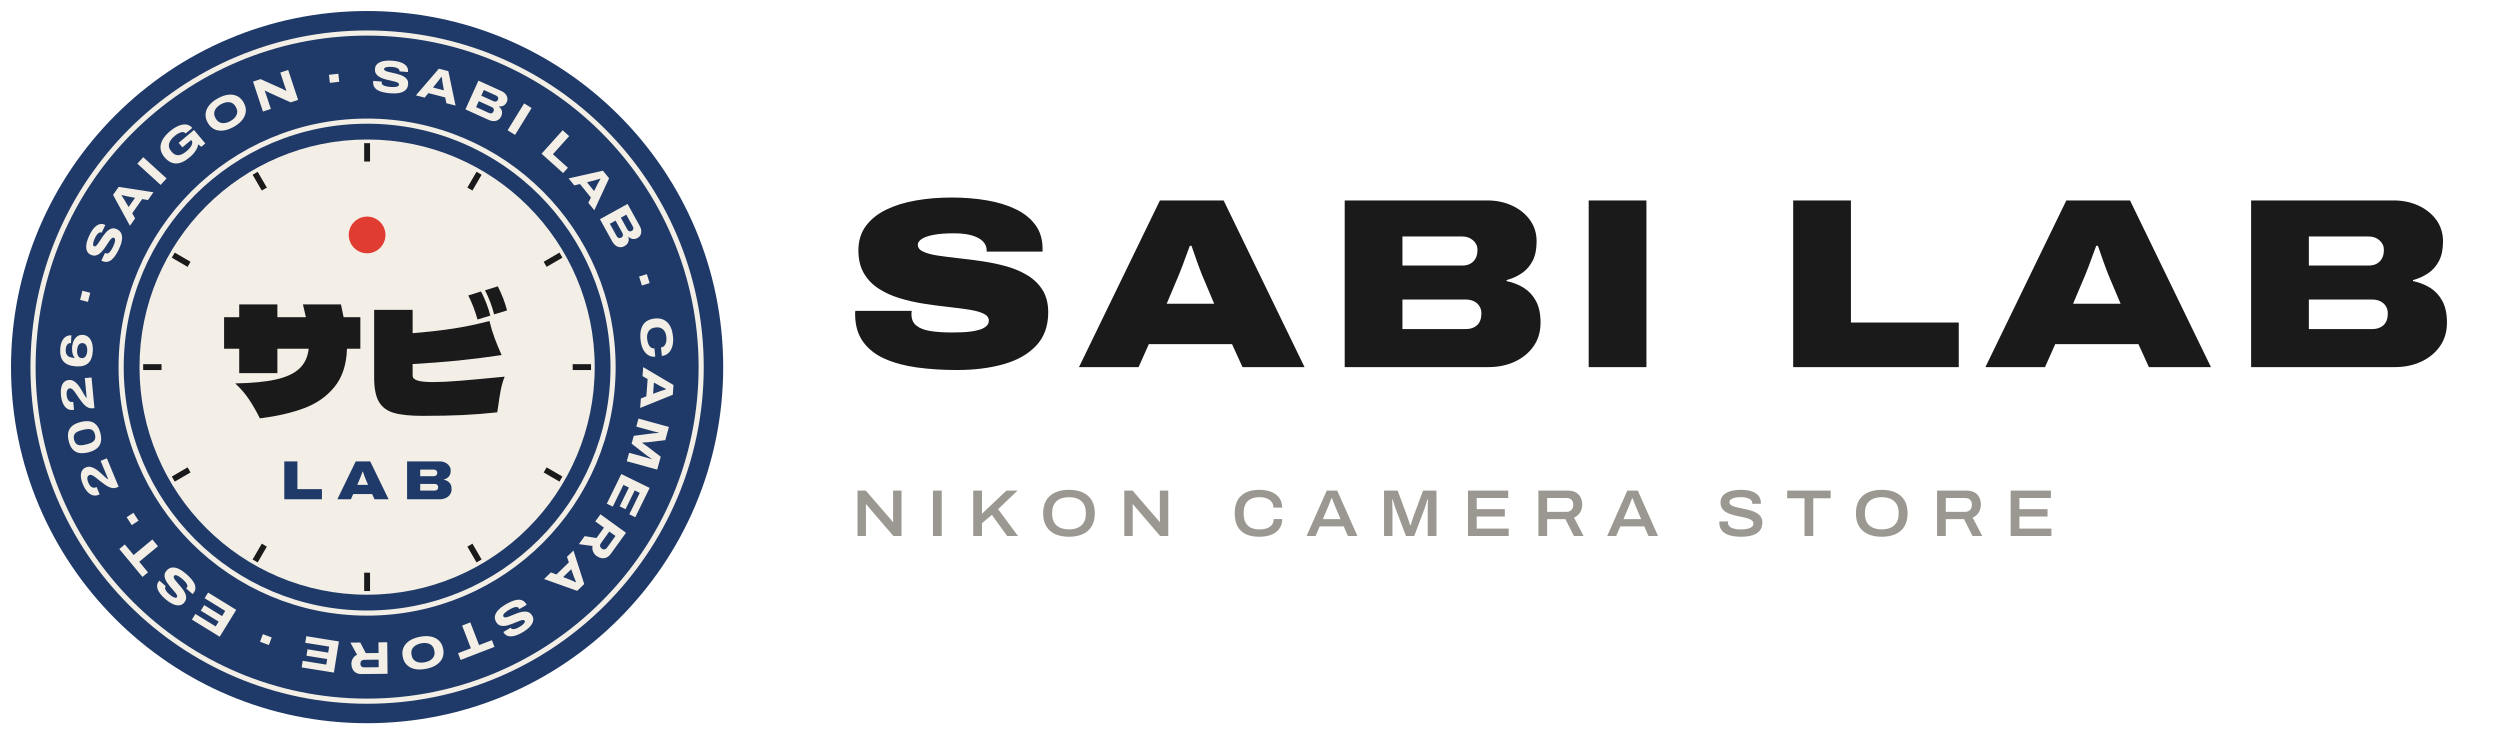
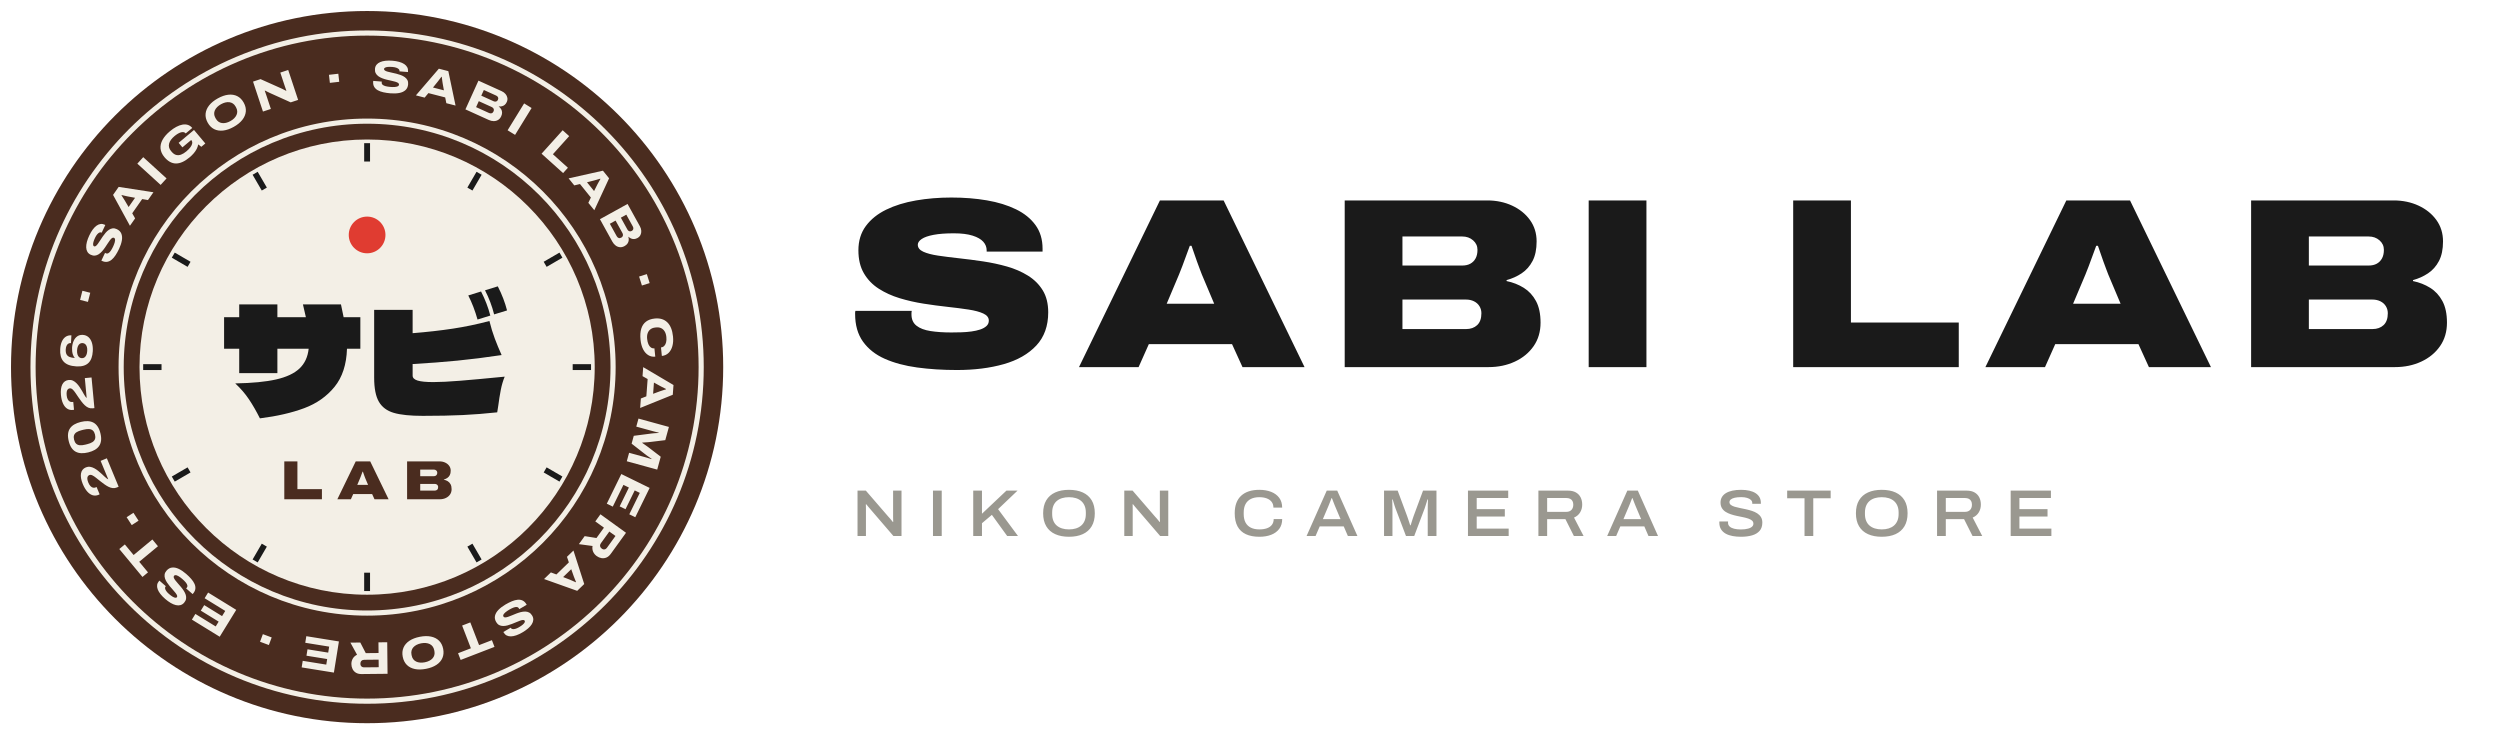
<svg xmlns="http://www.w3.org/2000/svg" viewBox="0 0 681 200">
-   <circle cx="100" cy="100" r="97" fill="#1F3A68" />
+   <circle cx="100" cy="100" r="97" fill="#4A2C1F" />
  <circle cx="100" cy="100" r="62" fill="#F3EFE6" />
  <circle cx="100" cy="100" r="91" fill="none" stroke="#F3EFE6" stroke-width="1.4" />
  <circle cx="100" cy="100" r="67" fill="none" stroke="#F3EFE6" stroke-width="1.4" />
  <path d="M106.333 25.418Q105.305 25.333 104.421 25.136Q103.538 24.939 102.892 24.574Q102.246 24.208 101.914 23.621Q101.581 23.034 101.652 22.175Q101.654 22.15 101.658 22.11Q101.661 22.07 101.676 22.036L104.013 22.228Q103.997 22.277 103.988 22.335Q103.98 22.393 103.974 22.459Q103.943 22.84 104.225 23.09Q104.506 23.34 105.05 23.479Q105.593 23.618 106.324 23.679Q106.634 23.704 106.957 23.71Q107.28 23.715 107.582 23.69Q107.884 23.666 108.128 23.594Q108.373 23.522 108.525 23.391Q108.677 23.26 108.693 23.061Q108.716 22.778 108.442 22.59Q108.168 22.401 107.686 22.26Q107.204 22.118 106.6 21.991Q105.996 21.864 105.351 21.706Q104.706 21.549 104.111 21.318Q103.516 21.088 103.05 20.75Q102.584 20.413 102.334 19.922Q102.085 19.431 102.141 18.755Q102.195 18.095 102.566 17.636Q102.936 17.176 103.569 16.906Q104.203 16.636 105.055 16.548Q105.907 16.46 106.919 16.544Q107.949 16.628 108.757 16.858Q109.564 17.087 110.115 17.453Q110.666 17.819 110.931 18.32Q111.196 18.82 111.144 19.447L111.13 19.626L108.818 19.436L108.827 19.32Q108.849 19.056 108.623 18.832Q108.398 18.608 107.959 18.449Q107.52 18.29 106.898 18.239Q106.124 18.176 105.623 18.232Q105.121 18.288 104.874 18.436Q104.627 18.584 104.61 18.785Q104.589 19.045 104.864 19.223Q105.139 19.4 105.622 19.531Q106.105 19.662 106.709 19.789Q107.312 19.916 107.957 20.075Q108.602 20.233 109.198 20.455Q109.794 20.677 110.26 21.013Q110.727 21.348 110.977 21.822Q111.228 22.296 111.174 22.954Q111.089 23.976 110.447 24.555Q109.804 25.134 108.741 25.331Q107.678 25.529 106.333 25.418ZM113.292 25.977 119.543 18.713 122.125 19.377 124.093 28.756 121.581 28.11 121.274 26.538 116.697 25.361 115.675 26.59ZM117.944 23.838 120.918 24.603 120.566 22.621Q120.546 22.49 120.51 22.246Q120.474 22.002 120.44 21.732Q120.405 21.462 120.377 21.239Q120.348 21.016 120.336 20.931L120.244 20.907Q120.091 21.11 119.894 21.373Q119.696 21.637 119.513 21.884Q119.33 22.13 119.207 22.279ZM126.783 29.795 130.33 21.969 136.672 24.843Q137.306 25.131 137.705 25.607Q138.105 26.083 138.205 26.65Q138.305 27.217 138.044 27.793Q137.82 28.288 137.474 28.571Q137.129 28.854 136.72 28.946Q136.311 29.039 135.885 28.985L135.864 29.031Q136.261 29.321 136.502 29.722Q136.743 30.123 136.766 30.61Q136.79 31.097 136.537 31.656Q136.226 32.343 135.687 32.669Q135.148 32.995 134.489 32.992Q133.83 32.989 133.153 32.682ZM129.686 29.181 133.206 30.776Q133.586 30.948 133.919 30.854Q134.252 30.76 134.444 30.337Q134.548 30.107 134.528 29.879Q134.508 29.65 134.352 29.459Q134.196 29.267 133.902 29.134L130.422 27.557ZM131.101 26.06 134.425 27.567Q134.703 27.693 134.937 27.68Q135.172 27.668 135.355 27.536Q135.538 27.404 135.644 27.169Q135.806 26.812 135.665 26.507Q135.525 26.202 135.166 26.04L131.801 24.515ZM138.272 35.489 142.773 28.169 144.809 29.422 140.308 36.741ZM147.523 41.869 153.27 35.481 155.047 37.08 150.61 42.011 154.7 45.691 153.389 47.148ZM154.889 48.587 164.241 46.497 165.915 48.573 161.889 57.269 160.261 55.25 160.954 53.807 157.988 50.128 156.433 50.503ZM159.897 49.651 161.825 52.042 162.727 50.243Q162.789 50.126 162.906 49.909Q163.023 49.691 163.157 49.454Q163.29 49.217 163.401 49.021Q163.511 48.825 163.552 48.749L163.493 48.676Q163.249 48.747 162.933 48.84Q162.617 48.934 162.323 49.022Q162.029 49.11 161.841 49.156ZM163.425 59.71 170.946 55.554 174.314 61.648Q174.65 62.258 174.686 62.878Q174.722 63.498 174.463 64.013Q174.205 64.527 173.652 64.833Q173.175 65.096 172.729 65.117Q172.284 65.137 171.9 64.967Q171.517 64.797 171.207 64.499L171.163 64.523Q171.308 64.992 171.262 65.458Q171.216 65.924 170.944 66.328Q170.672 66.733 170.134 67.03Q169.475 67.395 168.847 67.334Q168.22 67.274 167.694 66.878Q167.167 66.481 166.808 65.831ZM166.12 60.952 167.989 64.335Q168.191 64.699 168.514 64.823Q168.837 64.947 169.244 64.722Q169.465 64.6 169.586 64.405Q169.706 64.21 169.695 63.963Q169.685 63.716 169.529 63.434L167.681 60.09ZM169.119 59.295 170.884 62.49Q171.032 62.757 171.227 62.887Q171.423 63.017 171.649 63.02Q171.874 63.024 172.1 62.899Q172.443 62.709 172.512 62.381Q172.582 62.052 172.391 61.707L170.604 58.474ZM174.09 75.329 176.196 74.666 176.966 77.113 174.86 77.776ZM174.48 92.562Q174.297 90.782 174.679 89.541Q175.06 88.3 175.986 87.606Q176.911 86.913 178.358 86.765Q180.477 86.547 181.768 87.798Q183.059 89.048 183.326 91.657Q183.476 93.12 183.157 94.278Q182.838 95.436 182.108 96.143Q181.378 96.85 180.289 96.962L180.051 94.642Q180.601 94.585 180.955 94.211Q181.309 93.837 181.454 93.22Q181.599 92.602 181.517 91.8Q181.423 90.887 181.053 90.278Q180.683 89.669 180.098 89.392Q179.514 89.115 178.771 89.191L178.46 89.223Q177.72 89.299 177.197 89.69Q176.675 90.081 176.431 90.748Q176.186 91.416 176.279 92.318Q176.367 93.173 176.627 93.766Q176.887 94.359 177.305 94.653Q177.722 94.946 178.265 94.891L178.497 97.153Q177.438 97.262 176.584 96.736Q175.73 96.211 175.183 95.145Q174.636 94.08 174.48 92.562ZM175.207 100.009 183.461 104.879 183.263 107.538 174.379 111.131 174.571 108.545 176.064 107.965 176.415 103.252 175.024 102.463ZM178.134 104.21 177.906 107.273 179.794 106.576Q179.92 106.533 180.154 106.455Q180.388 106.377 180.647 106.295Q180.907 106.213 181.122 106.146Q181.336 106.078 181.418 106.051L181.425 105.956Q181.198 105.842 180.904 105.694Q180.61 105.546 180.335 105.41Q180.06 105.273 179.891 105.178ZM173.923 114.022 182.21 116.295 181.223 119.896 177.049 120.402Q176.807 120.431 176.435 120.46Q176.063 120.488 175.669 120.515Q175.275 120.542 174.965 120.56L174.942 120.644Q175.175 120.804 175.483 121.02Q175.791 121.236 176.104 121.458Q176.416 121.68 176.638 121.845L179.984 124.412L179.023 127.919L170.736 125.646L171.368 123.341L175.834 124.566Q176.079 124.633 176.375 124.72Q176.671 124.808 176.957 124.9Q177.244 124.991 177.452 125.056L177.479 124.959Q177.277 124.829 177.005 124.642Q176.733 124.456 176.466 124.271Q176.199 124.086 176.006 123.937L172.051 120.852L172.637 118.714L177.615 118.071Q177.948 118.035 178.288 118.007Q178.628 117.979 178.921 117.967Q179.215 117.956 179.403 117.942L179.429 117.846Q179.261 117.813 178.99 117.745Q178.718 117.677 178.408 117.598Q178.097 117.519 177.789 117.435L173.323 116.211ZM169.247 129.128 176.963 132.909 173.05 140.896 171.421 140.097 174.279 134.262 172.898 133.585 170.385 138.715 168.797 137.937 171.31 132.807 169.822 132.078 166.919 138.004 165.29 137.205ZM163.558 140.094 170.524 145.126 166.385 150.856Q165.839 151.612 165.174 151.881Q164.509 152.149 163.826 152.029Q163.142 151.909 162.54 151.475Q161.888 151.004 161.574 150.297Q161.259 149.591 161.409 148.726L157.686 148.224L159.264 146.04L162.477 146.557L164.516 143.735L162.159 142.032ZM165.981 144.793 163.685 147.971Q163.399 148.368 163.468 148.77Q163.538 149.172 163.924 149.451Q164.184 149.639 164.441 149.668Q164.698 149.696 164.93 149.573Q165.163 149.449 165.358 149.179L167.653 146.001ZM156.208 149.967 159.143 159.09 157.228 160.946 148.201 157.73 150.063 155.925 151.564 156.484 154.957 153.194 154.441 151.68ZM155.605 155.052 153.4 157.19 155.275 157.924Q155.397 157.975 155.624 158.072Q155.851 158.168 156.099 158.28Q156.347 158.391 156.553 158.483Q156.758 158.575 156.837 158.609L156.905 158.543Q156.812 158.307 156.69 158.001Q156.568 157.695 156.453 157.41Q156.338 157.126 156.276 156.943ZM137.709 164.657Q138.599 164.135 139.435 163.789Q140.271 163.442 141.009 163.37Q141.748 163.297 142.358 163.586Q142.967 163.875 143.404 164.619Q143.416 164.641 143.436 164.676Q143.457 164.71 143.464 164.747L141.441 165.933Q141.427 165.884 141.4 165.832Q141.374 165.779 141.34 165.722Q141.147 165.392 140.773 165.35Q140.399 165.308 139.874 165.506Q139.349 165.704 138.716 166.076Q138.448 166.233 138.181 166.414Q137.913 166.595 137.681 166.789Q137.448 166.983 137.289 167.183Q137.131 167.382 137.082 167.577Q137.033 167.771 137.133 167.943Q137.277 168.188 137.61 168.184Q137.942 168.181 138.418 168.02Q138.894 167.858 139.461 167.615Q140.028 167.372 140.646 167.13Q141.265 166.887 141.884 166.734Q142.504 166.58 143.079 166.588Q143.654 166.596 144.141 166.855Q144.627 167.113 144.97 167.698Q145.305 168.269 145.266 168.858Q145.228 169.447 144.865 170.032Q144.502 170.617 143.856 171.179Q143.209 171.741 142.333 172.255Q141.441 172.778 140.649 173.055Q139.857 173.331 139.196 173.349Q138.534 173.366 138.03 173.109Q137.525 172.852 137.206 172.309L137.116 172.154L139.116 170.981L139.175 171.081Q139.309 171.309 139.622 171.363Q139.936 171.416 140.386 171.294Q140.837 171.171 141.375 170.855Q142.045 170.463 142.423 170.128Q142.801 169.794 142.918 169.531Q143.035 169.267 142.933 169.094Q142.801 168.868 142.474 168.881Q142.147 168.894 141.676 169.065Q141.206 169.235 140.639 169.479Q140.072 169.722 139.453 169.963Q138.834 170.205 138.219 170.366Q137.604 170.527 137.029 170.52Q136.455 170.514 135.977 170.27Q135.5 170.027 135.166 169.457Q134.647 168.573 134.84 167.73Q135.033 166.887 135.789 166.114Q136.545 165.341 137.709 164.657ZM128.112 169.542 130.5 175.731 133.995 174.383 134.7 176.211 125.481 179.768 124.776 177.94 128.27 176.592 125.882 170.403ZM114.364 173.459Q116.055 173.128 117.393 173.403Q118.732 173.678 119.592 174.522Q120.451 175.367 120.72 176.745Q120.992 178.134 120.513 179.239Q120.035 180.344 118.898 181.1Q117.761 181.856 116.07 182.186Q114.359 182.521 113.027 182.247Q111.694 181.974 110.834 181.131Q109.975 180.287 109.703 178.898Q109.434 177.52 109.913 176.414Q110.391 175.308 111.522 174.551Q112.653 173.793 114.364 173.459ZM114.708 175.241Q114.023 175.374 113.488 175.649Q112.953 175.924 112.6 176.319Q112.248 176.713 112.111 177.216Q111.975 177.718 112.089 178.298L112.145 178.585Q112.257 179.162 112.572 179.571Q112.886 179.981 113.361 180.211Q113.836 180.441 114.434 180.49Q115.033 180.54 115.717 180.406Q116.402 180.272 116.937 180.001Q117.473 179.73 117.826 179.338Q118.18 178.946 118.313 178.449Q118.447 177.952 118.334 177.375L118.278 177.088Q118.164 176.509 117.853 176.094Q117.541 175.679 117.066 175.446Q116.59 175.214 115.991 175.16Q115.392 175.107 114.708 175.241ZM105.48 174.948 105.568 183.54 98.5 183.612Q97.567 183.622 96.956 183.247Q96.345 182.871 96.035 182.25Q95.726 181.629 95.718 180.886Q95.71 180.082 96.092 179.41Q96.474 178.737 97.259 178.344L95.451 175.05L98.146 175.023L99.637 177.915L103.119 177.88L103.09 174.972ZM103.138 179.687 99.217 179.727Q98.728 179.732 98.446 180.027Q98.164 180.322 98.168 180.798Q98.172 181.119 98.301 181.343Q98.431 181.567 98.668 181.68Q98.906 181.793 99.238 181.79L103.159 181.75ZM92.32 174.73 90.953 183.213 82.172 181.798 82.461 180.007 88.877 181.041 89.121 179.522 83.482 178.613 83.763 176.868 89.403 177.776 89.666 176.14 83.152 175.091 83.441 173.299ZM74.009 173.637 73.239 175.707 70.835 174.813 71.604 172.743ZM64.351 166.126 59.847 173.444 52.273 168.782 53.224 167.236 58.758 170.643 59.564 169.333 54.7 166.338 55.627 164.833 60.491 167.827 61.36 166.416 55.741 162.957 56.692 161.412ZM50.717 156.336Q51.495 157.013 52.09 157.695Q52.685 158.377 52.989 159.054Q53.292 159.731 53.212 160.401Q53.132 161.071 52.566 161.722Q52.55 161.741 52.523 161.771Q52.497 161.801 52.465 161.819L50.696 160.28Q50.738 160.251 50.779 160.209Q50.82 160.167 50.864 160.117Q51.115 159.828 51.036 159.46Q50.957 159.092 50.602 158.658Q50.247 158.224 49.693 157.742Q49.459 157.538 49.202 157.342Q48.945 157.146 48.687 156.988Q48.429 156.829 48.189 156.742Q47.95 156.655 47.75 156.671Q47.55 156.686 47.419 156.836Q47.233 157.05 47.342 157.365Q47.451 157.679 47.755 158.079Q48.06 158.479 48.471 158.939Q48.882 159.399 49.309 159.907Q49.735 160.416 50.078 160.955Q50.421 161.493 50.597 162.041Q50.772 162.589 50.682 163.132Q50.592 163.676 50.147 164.187Q49.712 164.686 49.142 164.837Q48.571 164.988 47.901 164.831Q47.23 164.673 46.492 164.239Q45.754 163.805 44.987 163.138Q44.207 162.46 43.693 161.797Q43.178 161.134 42.951 160.513Q42.724 159.891 42.807 159.331Q42.89 158.771 43.303 158.296L43.421 158.161L45.171 159.683L45.095 159.771Q44.921 159.971 44.97 160.285Q45.019 160.599 45.279 160.987Q45.538 161.375 46.009 161.785Q46.594 162.294 47.032 162.546Q47.469 162.798 47.756 162.825Q48.043 162.852 48.175 162.701Q48.347 162.503 48.23 162.197Q48.114 161.891 47.802 161.5Q47.491 161.108 47.08 160.648Q46.668 160.188 46.242 159.678Q45.817 159.169 45.468 158.637Q45.119 158.105 44.943 157.558Q44.766 157.012 44.845 156.482Q44.923 155.952 45.357 155.454Q46.03 154.68 46.891 154.594Q47.752 154.509 48.725 154.979Q49.698 155.449 50.717 156.336ZM43.03 148.794 37.924 153.029 40.315 155.912 38.807 157.162 32.499 149.556 34.007 148.305 36.398 151.188 41.504 146.954ZM37.74 141.837 35.886 143.037 34.492 140.884 36.346 139.684ZM32.318 132.586 31.82 132.792Q31.248 133.029 30.67 132.952Q30.093 132.874 29.524 132.585Q28.955 132.296 28.397 131.892Q27.84 131.487 27.307 131.066Q26.691 130.577 26.154 130.141Q25.616 129.705 25.155 129.482Q24.693 129.26 24.325 129.412Q24.039 129.53 23.898 129.799Q23.757 130.067 23.791 130.48Q23.825 130.894 24.063 131.47Q24.314 132.076 24.645 132.414Q24.975 132.753 25.331 132.837Q25.687 132.922 26.028 132.781L26.313 132.662L27.135 134.645Q27.057 134.691 26.992 134.726Q26.928 134.76 26.844 134.795Q26.017 135.138 25.236 134.903Q24.455 134.667 23.766 133.895Q23.077 133.122 22.551 131.851Q22.219 131.05 22.09 130.334Q21.961 129.617 22.054 129.022Q22.148 128.426 22.479 127.99Q22.81 127.553 23.392 127.312Q23.966 127.074 24.54 127.162Q25.114 127.25 25.677 127.553Q26.239 127.855 26.764 128.281Q27.288 128.706 27.766 129.147Q28.084 129.451 28.393 129.743Q28.702 130.036 28.979 130.257Q29.255 130.478 29.493 130.568L27.41 125.542L29.109 124.838ZM27.348 118.006Q27.629 119.138 27.528 120.002Q27.428 120.867 26.986 121.5Q26.543 122.133 25.803 122.556Q25.063 122.979 24.058 123.228Q23.053 123.477 22.201 123.449Q21.349 123.421 20.668 123.073Q19.986 122.725 19.493 122.008Q19 121.29 18.72 120.159Q18.439 119.027 18.54 118.162Q18.64 117.297 19.079 116.666Q19.518 116.034 20.257 115.611Q20.997 115.188 22.003 114.939Q23.008 114.689 23.86 114.718Q24.711 114.746 25.397 115.092Q26.082 115.439 26.575 116.157Q27.068 116.875 27.348 118.006ZM25.88 118.37Q25.7 117.645 25.306 117.286Q24.913 116.927 24.29 116.877Q23.667 116.828 22.8 117.043L22.259 117.177Q21.392 117.392 20.87 117.725Q20.349 118.058 20.175 118.558Q20 119.058 20.18 119.783Q20.357 120.497 20.746 120.864Q21.135 121.23 21.752 121.283Q22.37 121.337 23.237 121.122L23.778 120.987Q24.645 120.772 25.172 120.436Q25.699 120.099 25.878 119.591Q26.056 119.084 25.88 118.37ZM25.718 111.174 25.181 111.224Q24.564 111.282 24.035 111.037Q23.507 110.793 23.048 110.349Q22.59 109.905 22.176 109.354Q21.763 108.804 21.378 108.244Q20.933 107.595 20.549 107.02Q20.164 106.445 19.788 106.096Q19.413 105.747 19.016 105.784Q18.709 105.813 18.495 106.028Q18.281 106.243 18.191 106.647Q18.101 107.052 18.159 107.673Q18.221 108.326 18.436 108.747Q18.652 109.168 18.968 109.354Q19.283 109.539 19.65 109.505L19.958 109.476L20.158 111.613Q20.07 111.634 19.998 111.648Q19.927 111.662 19.835 111.67Q18.944 111.754 18.267 111.299Q17.59 110.844 17.16 109.902Q16.73 108.961 16.602 107.591Q16.521 106.728 16.609 106.005Q16.697 105.283 16.962 104.741Q17.227 104.2 17.672 103.88Q18.117 103.561 18.744 103.502Q19.363 103.444 19.886 103.698Q20.408 103.951 20.856 104.406Q21.305 104.861 21.68 105.422Q22.056 105.983 22.383 106.545Q22.597 106.93 22.806 107.3Q23.015 107.671 23.214 107.964Q23.413 108.257 23.613 108.413L23.106 102.996L24.936 102.824ZM25.275 95.669Q25.215 96.737 24.923 97.539Q24.632 98.341 24.094 98.866Q23.555 99.391 22.737 99.63Q21.918 99.869 20.811 99.806Q19.555 99.735 18.686 99.396Q17.816 99.057 17.293 98.461Q16.769 97.865 16.554 97.027Q16.339 96.188 16.4 95.113Q16.469 93.899 16.849 93.041Q17.23 92.183 17.885 91.738Q18.541 91.293 19.453 91.345L19.333 93.451Q18.873 93.424 18.567 93.638Q18.262 93.851 18.099 94.253Q17.936 94.654 17.905 95.198Q17.858 96.034 18.129 96.527Q18.4 97.02 18.963 97.243Q19.525 97.467 20.381 97.516Q20.056 97.142 19.884 96.667Q19.712 96.192 19.658 95.689Q19.605 95.187 19.629 94.766Q19.691 93.676 20.059 92.863Q20.428 92.049 21.06 91.612Q21.691 91.175 22.545 91.224Q23.484 91.277 24.121 91.854Q24.758 92.432 25.053 93.413Q25.348 94.394 25.275 95.669ZM23.764 95.594Q23.801 94.945 23.66 94.474Q23.518 94.004 23.218 93.74Q22.917 93.475 22.484 93.451Q22.061 93.427 21.743 93.645Q21.425 93.863 21.228 94.307Q21.031 94.751 20.993 95.422Q20.956 96.065 21.101 96.54Q21.246 97.014 21.544 97.278Q21.842 97.542 22.272 97.567Q22.691 97.59 23.012 97.365Q23.333 97.14 23.53 96.689Q23.728 96.237 23.764 95.594ZM23.958 82.236 21.816 81.698 22.441 79.21 24.583 79.748ZM32.422 67.817Q31.98 68.75 31.485 69.507Q30.99 70.265 30.42 70.74Q29.851 71.216 29.184 71.321Q28.518 71.425 27.738 71.056Q27.715 71.046 27.679 71.029Q27.643 71.011 27.616 70.985L28.619 68.865Q28.659 68.898 28.71 68.926Q28.761 68.955 28.822 68.983Q29.167 69.147 29.5 68.971Q29.833 68.795 30.155 68.336Q30.477 67.876 30.791 67.213Q30.924 66.932 31.042 66.631Q31.161 66.331 31.244 66.04Q31.327 65.749 31.346 65.494Q31.365 65.24 31.296 65.052Q31.227 64.863 31.047 64.778Q30.79 64.657 30.517 64.847Q30.244 65.037 29.942 65.439Q29.639 65.84 29.308 66.36Q28.976 66.881 28.602 67.429Q28.228 67.978 27.802 68.454Q27.377 68.929 26.897 69.247Q26.417 69.565 25.87 69.625Q25.322 69.685 24.709 69.395Q24.111 69.112 23.811 68.604Q23.512 68.095 23.482 67.407Q23.452 66.72 23.669 65.891Q23.887 65.063 24.322 64.144Q24.764 63.21 25.262 62.535Q25.761 61.86 26.298 61.473Q26.835 61.087 27.396 61.015Q27.958 60.943 28.527 61.212L28.689 61.289L27.697 63.386L27.592 63.336Q27.353 63.223 27.064 63.355Q26.775 63.487 26.471 63.842Q26.168 64.197 25.901 64.761Q25.569 65.463 25.445 65.952Q25.321 66.441 25.373 66.725Q25.424 67.008 25.606 67.094Q25.843 67.206 26.106 67.011Q26.369 66.817 26.661 66.41Q26.954 66.004 27.285 65.484Q27.617 64.964 27.992 64.416Q28.367 63.868 28.785 63.388Q29.202 62.908 29.681 62.59Q30.159 62.272 30.691 62.204Q31.222 62.136 31.819 62.419Q32.746 62.857 33.062 63.663Q33.377 64.468 33.188 65.532Q32.999 66.597 32.422 67.817ZM35.394 61.501 30.796 53.093 32.327 50.91 41.798 52.37 40.309 54.493 38.73 54.227 36.016 58.096 36.808 59.486ZM35.03 56.393 36.793 53.879 34.815 53.511Q34.685 53.483 34.444 53.431Q34.203 53.379 33.938 53.316Q33.673 53.253 33.454 53.201Q33.235 53.15 33.151 53.131L33.096 53.209Q33.233 53.423 33.41 53.701Q33.587 53.978 33.753 54.236Q33.92 54.495 34.016 54.662ZM43.759 50.368 37.408 44.58 39.018 42.813 45.369 48.601ZM51.644 42.865Q49.647 44.538 47.94 44.532Q46.233 44.527 44.793 42.808Q43.851 41.682 43.732 40.489Q43.614 39.295 44.274 38.091Q44.934 36.886 46.307 35.736Q47.167 35.015 48.024 34.558Q48.88 34.1 49.678 33.952Q50.476 33.804 51.163 34.018Q51.851 34.232 52.372 34.855L50.59 36.347Q50.35 36.062 50.003 35.999Q49.655 35.936 49.247 36.062Q48.839 36.187 48.406 36.447Q47.973 36.707 47.549 37.062Q46.964 37.553 46.586 38.066Q46.208 38.58 46.07 39.101Q45.931 39.622 46.051 40.129Q46.171 40.636 46.571 41.114L46.764 41.344Q47.327 42.016 47.962 42.197Q48.598 42.379 49.301 42.126Q50.003 41.873 50.762 41.237Q51.493 40.625 51.898 40.063Q52.302 39.501 52.361 39.021Q52.42 38.541 52.131 38.196L52.08 38.135L49.689 40.137L48.66 38.908L52.847 35.402L55.928 39.082L54.845 39.989L53.993 39.33Q53.892 39.954 53.584 40.562Q53.277 41.169 52.786 41.744Q52.296 42.32 51.644 42.865ZM63.639 34.575Q62.134 35.412 60.776 35.564Q59.418 35.716 58.339 35.179Q57.261 34.641 56.579 33.414Q55.891 32.177 56.005 30.978Q56.119 29.779 56.967 28.709Q57.815 27.638 59.32 26.802Q60.844 25.955 62.196 25.803Q63.548 25.651 64.626 26.188Q65.704 26.725 66.391 27.962Q67.073 29.189 66.96 30.388Q66.847 31.588 66.005 32.658Q65.163 33.728 63.639 34.575ZM62.762 32.986Q63.372 32.648 63.796 32.221Q64.22 31.794 64.433 31.31Q64.647 30.826 64.621 30.306Q64.595 29.786 64.308 29.27L64.166 29.014Q63.881 28.5 63.455 28.208Q63.03 27.916 62.507 27.844Q61.984 27.772 61.4 27.909Q60.816 28.047 60.206 28.386Q59.596 28.724 59.17 29.148Q58.745 29.572 58.53 30.054Q58.315 30.535 58.342 31.049Q58.368 31.563 58.654 32.077L58.796 32.333Q59.083 32.849 59.507 33.147Q59.932 33.445 60.456 33.52Q60.98 33.594 61.566 33.46Q62.152 33.325 62.762 32.986ZM71.629 30.39 68.927 22.233 70.977 21.554 76.561 24.056Q76.714 24.117 76.954 24.239Q77.193 24.361 77.452 24.49Q77.71 24.619 77.908 24.726L78.013 24.691Q77.933 24.471 77.811 24.14Q77.69 23.809 77.608 23.562L76.353 19.774L78.507 19.06L81.209 27.217L79.19 27.886L73.699 25.409Q73.321 25.241 72.893 25.025Q72.466 24.809 72.207 24.677L72.114 24.708Q72.174 24.865 72.297 25.214Q72.42 25.563 72.56 25.983L73.783 29.677ZM89.858 22.572 89.607 20.378 92.156 20.087 92.407 22.281Z" fill="#F3EFE6" />
  <line x1="100.0" y1="44.0" x2="100.0" y2="39.0" stroke="#1A1A1A" stroke-width="1.6" />
  <line x1="128.0" y1="51.5" x2="130.5" y2="47.2" stroke="#1A1A1A" stroke-width="1.6" />
  <line x1="148.5" y1="72.0" x2="152.8" y2="69.5" stroke="#1A1A1A" stroke-width="1.6" />
  <line x1="156.0" y1="100.0" x2="161.0" y2="100.0" stroke="#1A1A1A" stroke-width="1.6" />
  <line x1="148.5" y1="128.0" x2="152.8" y2="130.5" stroke="#1A1A1A" stroke-width="1.6" />
  <line x1="128.0" y1="148.5" x2="130.5" y2="152.8" stroke="#1A1A1A" stroke-width="1.6" />
  <line x1="100.0" y1="156.0" x2="100.0" y2="161.0" stroke="#1A1A1A" stroke-width="1.6" />
  <line x1="72.0" y1="148.5" x2="69.5" y2="152.8" stroke="#1A1A1A" stroke-width="1.6" />
  <line x1="51.5" y1="128.0" x2="47.2" y2="130.5" stroke="#1A1A1A" stroke-width="1.6" />
  <line x1="44.0" y1="100.0" x2="39.0" y2="100.0" stroke="#1A1A1A" stroke-width="1.6" />
  <line x1="51.5" y1="72.0" x2="47.2" y2="69.5" stroke="#1A1A1A" stroke-width="1.6" />
  <line x1="72.0" y1="51.5" x2="69.5" y2="47.2" stroke="#1A1A1A" stroke-width="1.6" />
  <path d="M38.56 -27.0V-18.4H34.92Q34.72 -11.96 31.54 -8.04Q28.36 -4.12 23.28 -2.22Q18.2 -0.32 11.2 0.56Q9.76 -2.32 8.22 -4.62Q6.68 -6.92 4.48 -8.96Q11.4 -9.08 15.62 -10.04Q19.84 -11.0 21.98 -13.02Q24.12 -15.04 24.48 -18.4H15.96V-11.76H5.56V-18.4H1.44V-27.0H5.56V-30.48H15.96V-27.0H23.72Q23.52 -28.04 22.92 -30.48H33.28L34.0 -27.0ZM75.0 -27.76Q74.16 -31.12 72.52 -34.32L76.0 -35.4Q77.68 -32.12 78.52 -28.84ZM70.48 -26.36Q69.48 -29.92 67.96 -32.92L71.44 -34.0Q73.12 -30.72 73.96 -27.44ZM52.8 -11.08Q52.8 -10.16 54.14 -9.74Q55.48 -9.32 58.44 -9.32Q61.2 -9.32 65.68 -9.68Q70.16 -10.04 77.88 -10.8Q77.2 -9.16 76.82 -7.22Q76.44 -5.28 76.12 -2.84L75.84 -1.08Q71.0 -0.56 66.48 -0.34Q61.96 -0.12 55.56 -0.12Q50.44 -0.12 47.66 -0.94Q44.88 -1.76 43.6 -3.98Q42.32 -6.2 42.32 -10.52V-29.0H52.8V-22.64Q58.76 -23.12 63.76 -23.88Q68.76 -24.64 73.72 -25.96Q74.36 -23.36 75.18 -21.18Q76.0 -19.0 77.04 -16.68Q70.64 -15.72 64.96 -15.16Q59.28 -14.6 52.8 -14.24Z" fill="#1A1A1A" transform="translate(59.6 113.4)" />
-   <path d="M1.142 0.0V-10.319H4.716V-2.76H11.393V0.0ZM15.592 0.0 20.602 -10.319H24.545L29.555 0.0H25.714L25.066 -1.423H19.916L19.281 0.0ZM21.02 -3.922H23.962L23.198 -5.733Q23.15 -5.857 23.069 -6.071Q22.988 -6.284 22.893 -6.547Q22.798 -6.809 22.713 -7.063Q22.628 -7.318 22.558 -7.51H22.452Q22.358 -7.251 22.233 -6.915Q22.108 -6.58 21.992 -6.261Q21.875 -5.942 21.784 -5.732ZM34.592 0.0V-10.319H43.415Q44.263 -10.319 44.958 -9.996Q45.654 -9.674 46.063 -9.104Q46.472 -8.534 46.472 -7.782Q46.472 -7.047 46.22 -6.567Q45.968 -6.087 45.545 -5.806Q45.122 -5.524 44.614 -5.386V-5.326Q45.199 -5.206 45.675 -4.91Q46.152 -4.613 46.434 -4.089Q46.717 -3.565 46.717 -2.753Q46.717 -1.916 46.289 -1.3Q45.862 -0.683 45.129 -0.342Q44.396 0.0 43.497 0.0ZM38.166 -2.355H42.105Q42.529 -2.355 42.792 -2.599Q43.054 -2.843 43.054 -3.336Q43.054 -3.573 42.936 -3.768Q42.817 -3.964 42.598 -4.073Q42.38 -4.182 42.097 -4.182H38.166ZM38.166 -6.288H41.862Q42.165 -6.288 42.372 -6.403Q42.58 -6.518 42.696 -6.732Q42.812 -6.946 42.812 -7.26Q42.812 -7.612 42.539 -7.849Q42.267 -8.087 41.871 -8.087H38.166Z" fill="#1F3A68" transform="translate(76.3 136)" />
+   <path d="M1.142 0.0V-10.319H4.716V-2.76H11.393V0.0ZM15.592 0.0 20.602 -10.319H24.545L29.555 0.0H25.714L25.066 -1.423H19.916L19.281 0.0ZM21.02 -3.922H23.962L23.198 -5.733Q23.15 -5.857 23.069 -6.071Q22.988 -6.284 22.893 -6.547Q22.798 -6.809 22.713 -7.063Q22.628 -7.318 22.558 -7.51H22.452Q22.358 -7.251 22.233 -6.915Q22.108 -6.58 21.992 -6.261Q21.875 -5.942 21.784 -5.732ZM34.592 0.0V-10.319H43.415Q44.263 -10.319 44.958 -9.996Q45.654 -9.674 46.063 -9.104Q46.472 -8.534 46.472 -7.782Q46.472 -7.047 46.22 -6.567Q45.968 -6.087 45.545 -5.806Q45.122 -5.524 44.614 -5.386V-5.326Q45.199 -5.206 45.675 -4.91Q46.152 -4.613 46.434 -4.089Q46.717 -3.565 46.717 -2.753Q46.717 -1.916 46.289 -1.3Q45.862 -0.683 45.129 -0.342Q44.396 0.0 43.497 0.0ZM38.166 -2.355H42.105Q42.529 -2.355 42.792 -2.599Q43.054 -2.843 43.054 -3.336Q43.054 -3.573 42.936 -3.768Q42.817 -3.964 42.598 -4.073Q42.38 -4.182 42.097 -4.182H38.166ZM38.166 -6.288H41.862Q42.165 -6.288 42.372 -6.403Q42.58 -6.518 42.696 -6.732Q42.812 -6.946 42.812 -7.26Q42.812 -7.612 42.539 -7.849Q42.267 -8.087 41.871 -8.087H38.166Z" fill="#4A2C1F" transform="translate(76.3 136)" />
  <circle cx="100" cy="64" r="5" fill="#E03C31" />
  <path d="M260.671 100.792Q254.863 100.792 249.836 100.105Q244.808 99.418 241.022 97.741Q237.236 96.064 235.085 93.07Q232.934 90.076 232.934 85.522Q232.934 85.39 232.934 85.162Q232.934 84.934 233 84.682H248.358Q248.292 84.946 248.289 85.189Q248.286 85.432 248.286 85.654Q248.286 87.641 249.648 88.718Q251.01 89.795 253.471 90.179Q255.931 90.563 259.154 90.563Q260.468 90.563 261.875 90.518Q263.282 90.473 264.615 90.293Q265.947 90.113 267.006 89.759Q268.065 89.404 268.71 88.813Q269.355 88.222 269.355 87.334Q269.355 86.098 267.864 85.405Q266.373 84.712 263.823 84.321Q261.273 83.931 258.123 83.589Q254.973 83.247 251.592 82.716Q248.211 82.185 245.061 81.228Q241.911 80.271 239.361 78.633Q236.811 76.995 235.32 74.436Q233.829 71.877 233.829 68.199Q233.829 64.312 235.856 61.57Q237.884 58.828 241.394 57.115Q244.904 55.402 249.497 54.604Q254.089 53.806 259.16 53.806Q264.356 53.806 268.85 54.58Q273.344 55.354 276.745 57.01Q280.147 58.666 282.07 61.315Q283.993 63.964 283.993 67.714V68.53H268.767V68.212Q268.767 66.879 267.843 65.847Q266.918 64.815 264.932 64.185Q262.946 63.555 259.814 63.555Q256.501 63.555 254.311 63.969Q252.12 64.384 251.064 65.107Q250.008 65.83 250.008 66.664Q250.008 67.882 251.499 68.566Q252.99 69.25 255.54 69.631Q258.09 70.012 261.24 70.355Q264.39 70.697 267.771 71.201Q271.152 71.705 274.302 72.599Q277.453 73.493 280.003 75.074Q282.553 76.655 284.044 79.088Q285.535 81.521 285.535 85.073Q285.535 90.652 282.289 94.123Q279.043 97.594 273.421 99.193Q267.799 100.792 260.671 100.792ZM293.918 100.0 315.963 54.598H333.312L355.356 100.0H338.457L335.606 93.741H312.942L310.152 100.0ZM317.802 82.744H330.747L327.386 74.775Q327.176 74.229 326.819 73.289Q326.462 72.35 326.044 71.195Q325.627 70.04 325.252 68.921Q324.877 67.802 324.571 66.956H324.103Q323.689 68.096 323.14 69.573Q322.591 71.049 322.078 72.453Q321.565 73.857 321.163 74.781ZM366.297 100.0V54.598H405.121Q408.85 54.598 411.911 56.017Q414.973 57.436 416.773 59.944Q418.573 62.452 418.573 65.758Q418.573 68.992 417.463 71.104Q416.353 73.216 414.492 74.455Q412.632 75.694 410.395 76.3V76.564Q412.969 77.092 415.066 78.397Q417.163 79.702 418.405 82.009Q419.647 84.316 419.647 87.886Q419.647 91.57 417.766 94.282Q415.885 96.994 412.66 98.497Q409.435 100.0 405.481 100.0ZM382.026 89.639H399.357Q401.224 89.639 402.378 88.564Q403.533 87.489 403.533 85.323Q403.533 84.28 403.01 83.42Q402.488 82.559 401.526 82.078Q400.564 81.598 399.32 81.598H382.026ZM382.026 72.334H398.289Q399.619 72.334 400.532 71.827Q401.445 71.32 401.955 70.379Q402.465 69.438 402.465 68.056Q402.465 66.508 401.266 65.463Q400.068 64.419 398.325 64.419H382.026ZM432.759 100.0V54.598H448.488V100.0ZM488.463 100.0V54.598H504.192V87.857H533.568V100.0ZM540.824 100.0 562.869 54.598H580.218L602.262 100.0H585.363L582.512 93.741H559.848L557.058 100.0ZM564.708 82.744H577.653L574.292 74.775Q574.082 74.229 573.725 73.289Q573.368 72.35 572.95 71.195Q572.533 70.04 572.158 68.921Q571.783 67.802 571.477 66.956H571.009Q570.595 68.096 570.046 69.573Q569.497 71.049 568.984 72.453Q568.471 73.857 568.069 74.781ZM613.203 100.0V54.598H652.027Q655.756 54.598 658.817 56.017Q661.879 57.436 663.679 59.944Q665.479 62.452 665.479 65.758Q665.479 68.992 664.369 71.104Q663.259 73.216 661.398 74.455Q659.538 75.694 657.301 76.3V76.564Q659.875 77.092 661.972 78.397Q664.069 79.702 665.311 82.009Q666.553 84.316 666.553 87.886Q666.553 91.57 664.672 94.282Q662.791 96.994 659.566 98.497Q656.341 100.0 652.387 100.0ZM628.932 89.639H646.263Q648.13 89.639 649.284 88.564Q650.439 87.489 650.439 85.323Q650.439 84.28 649.916 83.42Q649.394 82.559 648.432 82.078Q647.47 81.598 646.226 81.598H628.932ZM628.932 72.334H645.195Q646.525 72.334 647.438 71.827Q648.351 71.32 648.861 70.379Q649.371 69.438 649.371 68.056Q649.371 66.508 648.172 65.463Q646.974 64.419 645.231 64.419H628.932Z" fill="#1A1A1A" />
  <path d="M233.589 146.0V133.644H235.854L242.023 140.785Q242.18 140.936 242.398 141.196Q242.615 141.455 242.836 141.718Q243.057 141.981 243.196 142.174H243.311Q243.303 141.855 243.291 141.462Q243.279 141.069 243.279 140.767V133.644H245.572V146.0H243.357L237.16 138.786Q236.86 138.457 236.51 138.025Q236.16 137.592 235.965 137.359H235.858Q235.866 137.605 235.874 138.014Q235.882 138.424 235.882 138.904V146.0ZM254.145 146.0V133.644H256.527V146.0ZM265.107 146.0V133.644H267.489V139.941L274.15 133.644H277.178L271.88 138.694L277.295 146.0H274.35L270.187 140.246L267.489 142.523V146.0ZM291.185 146.216Q289.013 146.216 287.431 145.497Q285.848 144.778 285.001 143.352Q284.153 141.926 284.153 139.822Q284.153 137.7 285.001 136.283Q285.848 134.866 287.431 134.147Q289.013 133.428 291.185 133.428Q293.378 133.428 294.954 134.147Q296.529 134.866 297.377 136.283Q298.225 137.7 298.225 139.822Q298.225 141.926 297.377 143.352Q296.529 144.778 294.954 145.497Q293.378 146.216 291.185 146.216ZM291.189 144.209Q292.233 144.209 293.075 143.946Q293.917 143.682 294.522 143.161Q295.126 142.639 295.455 141.853Q295.783 141.066 295.783 140.023V139.621Q295.783 138.573 295.455 137.785Q295.126 136.997 294.522 136.476Q293.917 135.955 293.075 135.695Q292.233 135.435 291.189 135.435Q290.146 135.435 289.303 135.695Q288.461 135.955 287.856 136.476Q287.251 136.997 286.931 137.785Q286.611 138.573 286.611 139.621V140.023Q286.611 141.066 286.931 141.853Q287.251 142.639 287.856 143.161Q288.462 143.682 289.304 143.946Q290.146 144.209 291.189 144.209ZM306.255 146.0V133.644H308.52L314.689 140.785Q314.846 140.936 315.064 141.196Q315.281 141.455 315.502 141.718Q315.723 141.981 315.862 142.174H315.977Q315.969 141.855 315.957 141.462Q315.945 141.069 315.945 140.767V133.644H318.238V146.0H316.023L309.826 138.786Q309.526 138.457 309.176 138.025Q308.826 137.592 308.631 137.359H308.524Q308.532 137.605 308.54 138.014Q308.548 138.424 308.548 138.904V146.0ZM343.061 146.216Q340.885 146.216 339.382 145.517Q337.879 144.817 337.107 143.395Q336.335 141.973 336.335 139.818Q336.335 136.66 338.085 135.044Q339.836 133.428 343.051 133.428Q344.852 133.428 346.254 133.978Q347.657 134.529 348.459 135.604Q349.261 136.68 349.261 138.279H346.878Q346.878 137.338 346.393 136.706Q345.909 136.075 345.047 135.755Q344.185 135.435 343.042 135.435Q341.693 135.435 340.738 135.91Q339.783 136.385 339.284 137.313Q338.785 138.242 338.785 139.608V140.029Q338.785 141.412 339.285 142.342Q339.785 143.272 340.74 143.741Q341.696 144.209 343.057 144.209Q344.248 144.209 345.12 143.896Q345.993 143.583 346.473 142.952Q346.953 142.32 346.953 141.39H349.27Q349.27 142.975 348.473 144.051Q347.676 145.127 346.278 145.671Q344.879 146.216 343.061 146.216ZM355.914 146.0 361.403 133.644H364.262L369.759 146.0H367.158L366.029 143.384H359.494L358.365 146.0ZM360.348 141.409H365.165L363.761 138.094Q363.68 137.906 363.546 137.578Q363.413 137.25 363.273 136.882Q363.132 136.515 363.008 136.19Q362.883 135.865 362.82 135.7H362.702Q362.565 136.062 362.383 136.531Q362.2 137.001 362.032 137.427Q361.863 137.853 361.753 138.102ZM377.013 146.0V133.644H380.726L383.283 140.536Q383.399 140.854 383.554 141.319Q383.708 141.784 383.864 142.253Q384.021 142.722 384.133 143.091H384.265Q384.361 142.761 384.501 142.311Q384.641 141.861 384.795 141.389Q384.949 140.917 385.08 140.545L387.636 133.644H391.294V146.0H388.913V138.975Q388.913 138.425 388.926 137.828Q388.939 137.231 388.96 136.746Q388.981 136.26 388.989 136.056H388.846Q388.781 136.277 388.639 136.723Q388.497 137.169 388.347 137.656Q388.196 138.143 388.07 138.503L385.238 146.0H382.986L380.145 138.512Q380.012 138.151 379.869 137.706Q379.727 137.261 379.602 136.819Q379.476 136.378 379.378 136.056H379.236Q379.253 136.41 379.266 136.924Q379.278 137.438 379.291 137.977Q379.304 138.515 379.304 138.975V146.0ZM399.873 146.0V133.644H410.838V135.659H402.255V138.687H409.914V140.702H402.255V143.985H410.963V146.0ZM419.061 146.0V133.644H427.088Q428.41 133.644 429.272 134.138Q430.133 134.631 430.563 135.491Q430.993 136.35 430.993 137.456Q430.993 138.623 430.432 139.564Q429.872 140.505 428.765 140.99L431.365 146.0H428.722L426.421 141.418H421.443V146.0ZM421.443 139.428H426.663Q427.572 139.428 428.067 138.896Q428.563 138.364 428.563 137.478Q428.563 136.898 428.346 136.493Q428.129 136.088 427.706 135.873Q427.283 135.659 426.663 135.659H421.443ZM437.796 146.0 443.285 133.644H446.144L451.641 146.0H449.04L447.911 143.384H441.376L440.247 146.0ZM442.23 141.409H447.047L445.643 138.094Q445.562 137.906 445.428 137.578Q445.295 137.25 445.155 136.882Q445.014 136.515 444.89 136.19Q444.765 135.865 444.702 135.7H444.584Q444.447 136.062 444.265 136.531Q444.082 137.001 443.914 137.427Q443.745 137.853 443.635 138.102ZM474.236 146.216Q473.04 146.216 471.97 146.021Q470.9 145.827 470.085 145.374Q469.271 144.92 468.808 144.175Q468.345 143.43 468.345 142.329Q468.345 142.251 468.35 142.169Q468.354 142.088 468.363 142.039H470.739Q470.73 142.096 470.721 142.199Q470.712 142.301 470.712 142.405Q470.712 143.007 471.14 143.412Q471.568 143.818 472.364 144.022Q473.16 144.225 474.228 144.225Q474.783 144.225 475.288 144.166Q475.794 144.107 476.219 143.989Q476.645 143.871 476.962 143.685Q477.279 143.498 477.453 143.24Q477.626 142.982 477.626 142.653Q477.626 142.132 477.251 141.804Q476.875 141.476 476.237 141.26Q475.6 141.043 474.8 140.88Q473.999 140.717 473.15 140.54Q472.3 140.364 471.5 140.097Q470.7 139.831 470.062 139.431Q469.424 139.031 469.049 138.408Q468.673 137.786 468.673 136.892Q468.673 136.052 469.052 135.404Q469.431 134.756 470.158 134.315Q470.886 133.875 471.92 133.652Q472.953 133.428 474.264 133.428Q475.529 133.428 476.53 133.659Q477.53 133.89 478.229 134.344Q478.928 134.797 479.293 135.456Q479.658 136.115 479.658 136.971V137.227H477.315V137.001Q477.315 136.522 476.935 136.171Q476.555 135.82 475.886 135.62Q475.216 135.419 474.339 135.419Q473.25 135.419 472.532 135.587Q471.815 135.756 471.46 136.063Q471.104 136.37 471.104 136.785Q471.104 137.241 471.48 137.536Q471.855 137.832 472.493 138.026Q473.131 138.221 473.932 138.379Q474.732 138.537 475.581 138.722Q476.43 138.907 477.231 139.166Q478.031 139.425 478.669 139.835Q479.307 140.245 479.683 140.858Q480.058 141.471 480.058 142.35Q480.058 143.751 479.315 144.604Q478.572 145.456 477.259 145.836Q475.946 146.216 474.236 146.216ZM491.553 146.0V135.722H486.826V133.644H498.673V135.722H493.935V146.0ZM512.585 146.216Q510.413 146.216 508.831 145.497Q507.248 144.778 506.401 143.352Q505.553 141.926 505.553 139.822Q505.553 137.7 506.401 136.283Q507.248 134.866 508.831 134.147Q510.413 133.428 512.585 133.428Q514.778 133.428 516.354 134.147Q517.929 134.866 518.777 136.283Q519.625 137.7 519.625 139.822Q519.625 141.926 518.777 143.352Q517.929 144.778 516.354 145.497Q514.778 146.216 512.585 146.216ZM512.589 144.209Q513.633 144.209 514.475 143.946Q515.317 143.682 515.922 143.161Q516.526 142.639 516.855 141.853Q517.183 141.066 517.183 140.023V139.621Q517.183 138.573 516.855 137.785Q516.526 136.997 515.922 136.476Q515.317 135.955 514.475 135.695Q513.633 135.435 512.589 135.435Q511.546 135.435 510.703 135.695Q509.861 135.955 509.256 136.476Q508.651 136.997 508.331 137.785Q508.011 138.573 508.011 139.621V140.023Q508.011 141.066 508.331 141.853Q508.651 142.639 509.256 143.161Q509.862 143.682 510.704 143.946Q511.546 144.209 512.589 144.209ZM527.655 146.0V133.644H535.682Q537.004 133.644 537.866 134.138Q538.727 134.631 539.157 135.491Q539.587 136.35 539.587 137.456Q539.587 138.623 539.026 139.564Q538.466 140.505 537.359 140.99L539.959 146.0H537.316L535.015 141.418H530.037V146.0ZM530.037 139.428H535.257Q536.166 139.428 536.661 138.896Q537.157 138.364 537.157 137.478Q537.157 136.898 536.94 136.493Q536.723 136.088 536.3 135.873Q535.877 135.659 535.257 135.659H530.037ZM547.707 146.0V133.644H558.672V135.659H550.089V138.687H557.748V140.702H550.089V143.985H558.797V146.0Z" fill="#9A9890" />
</svg>
